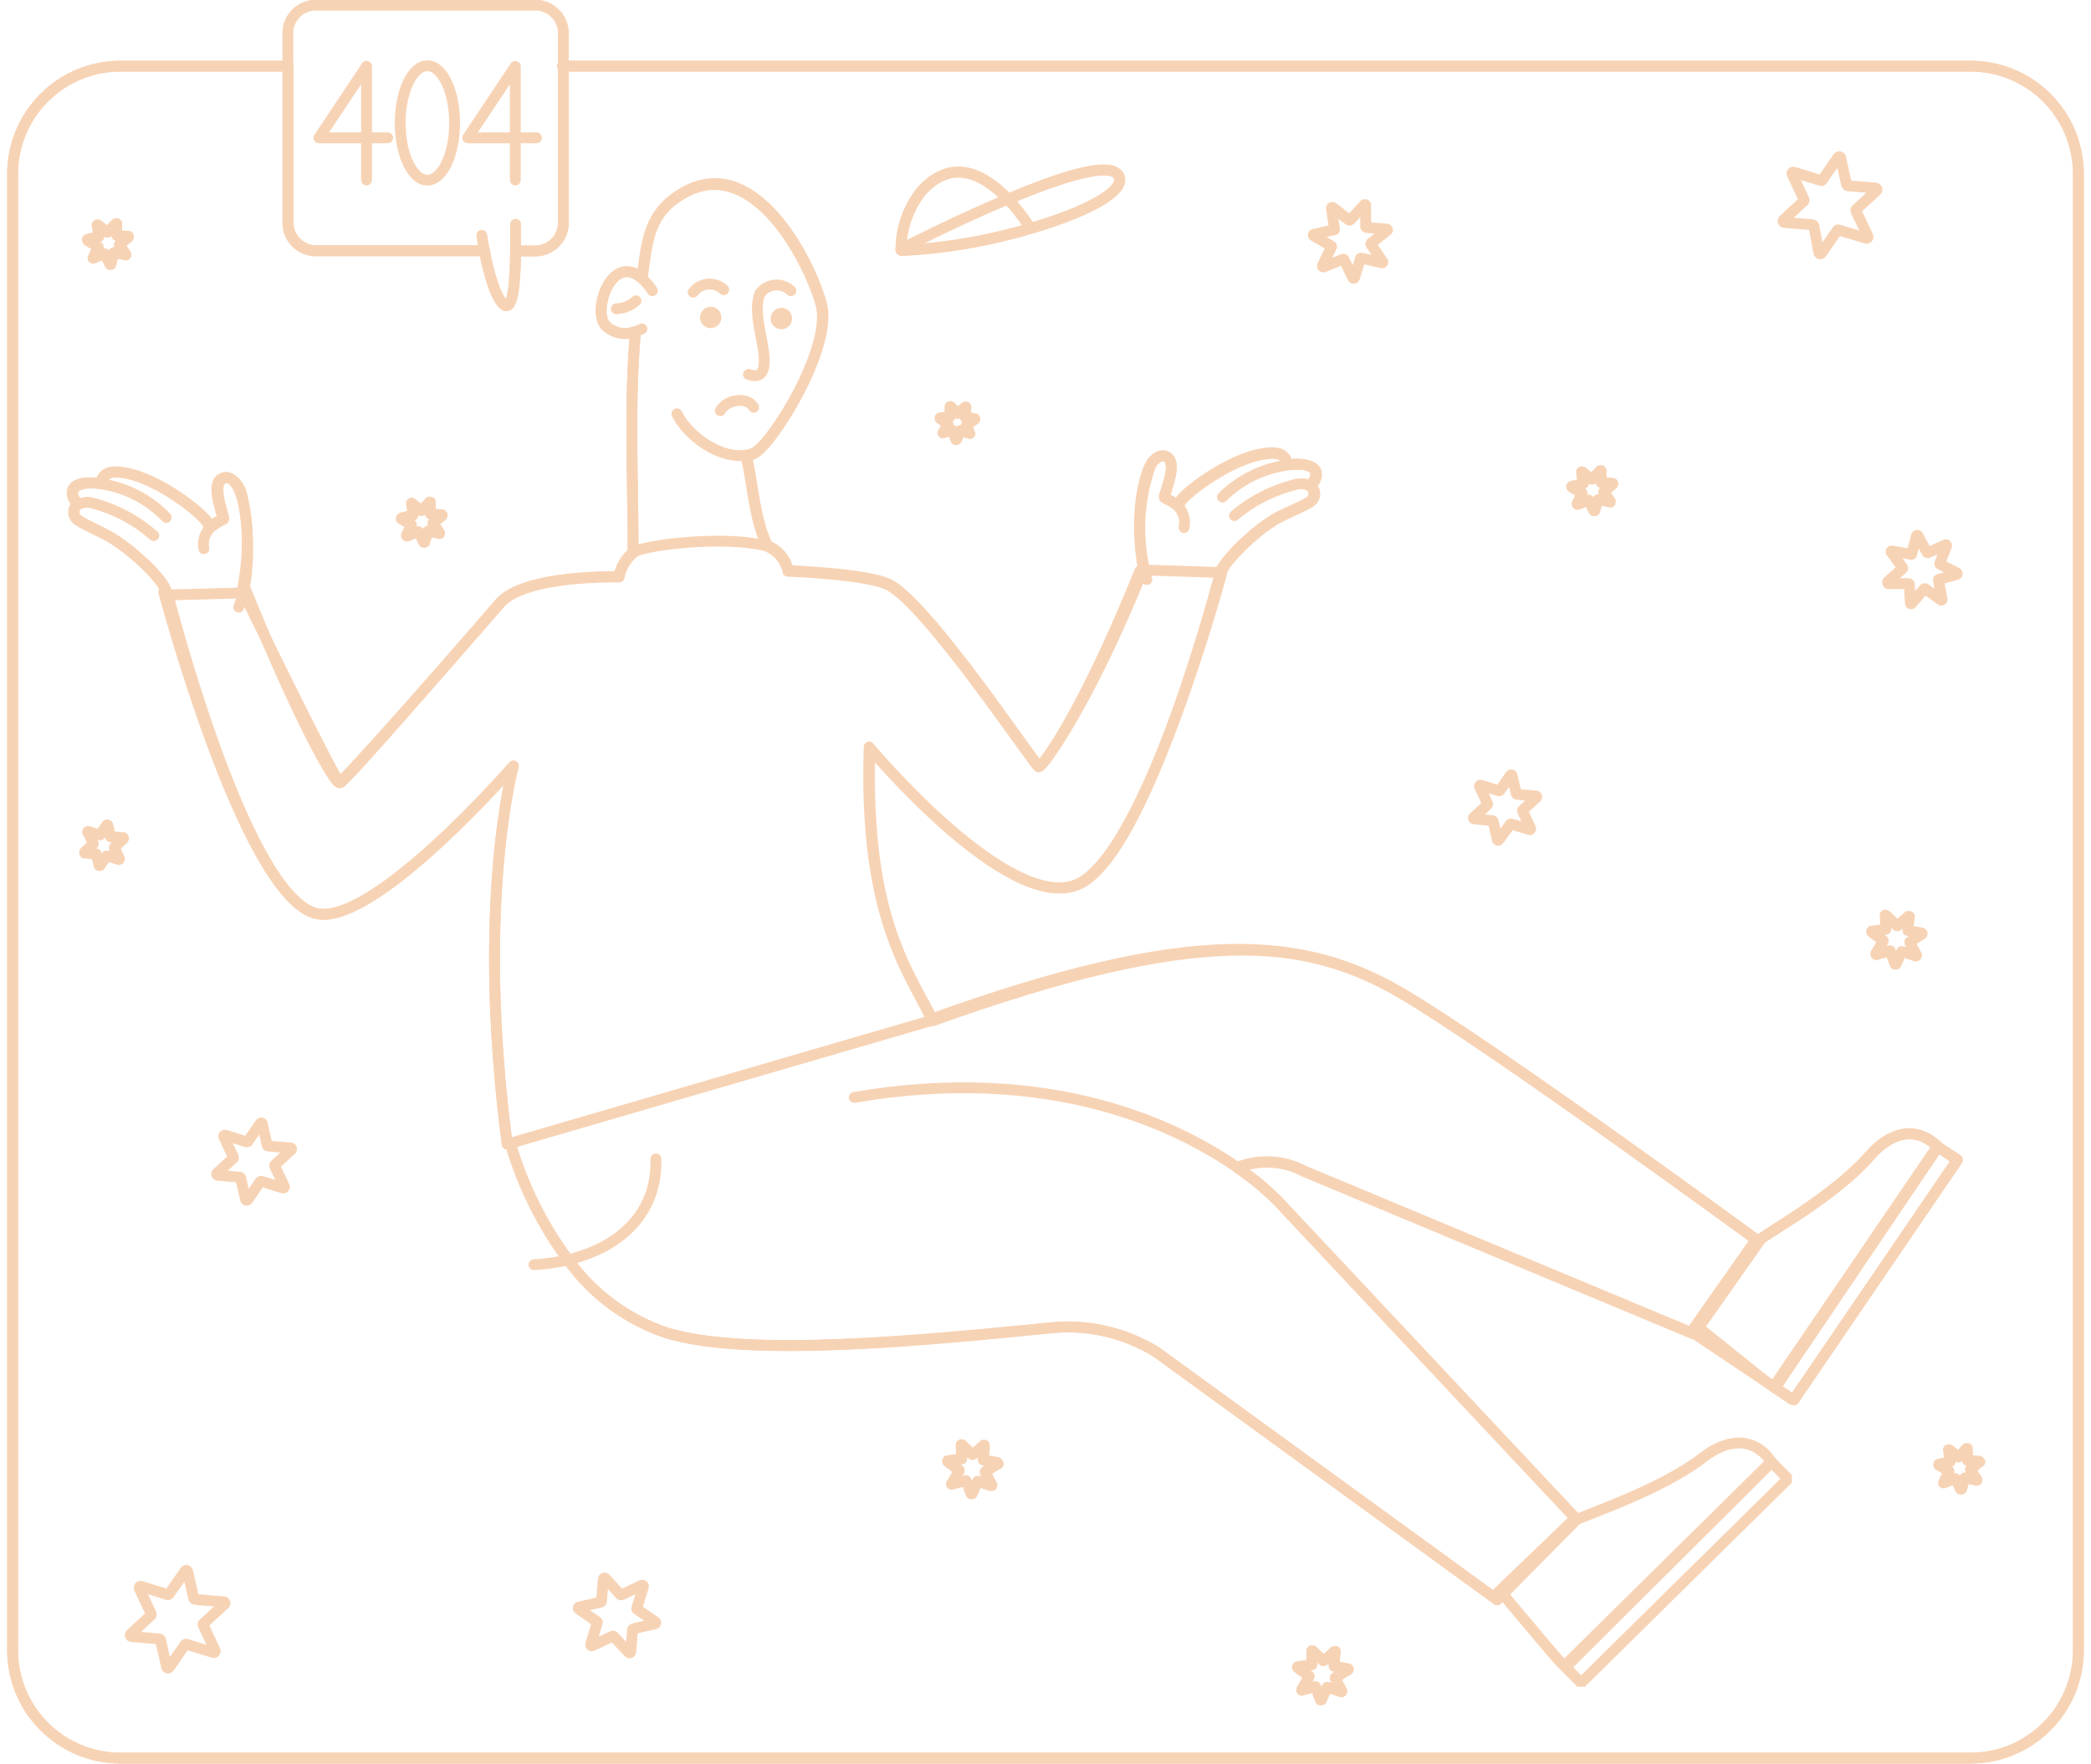
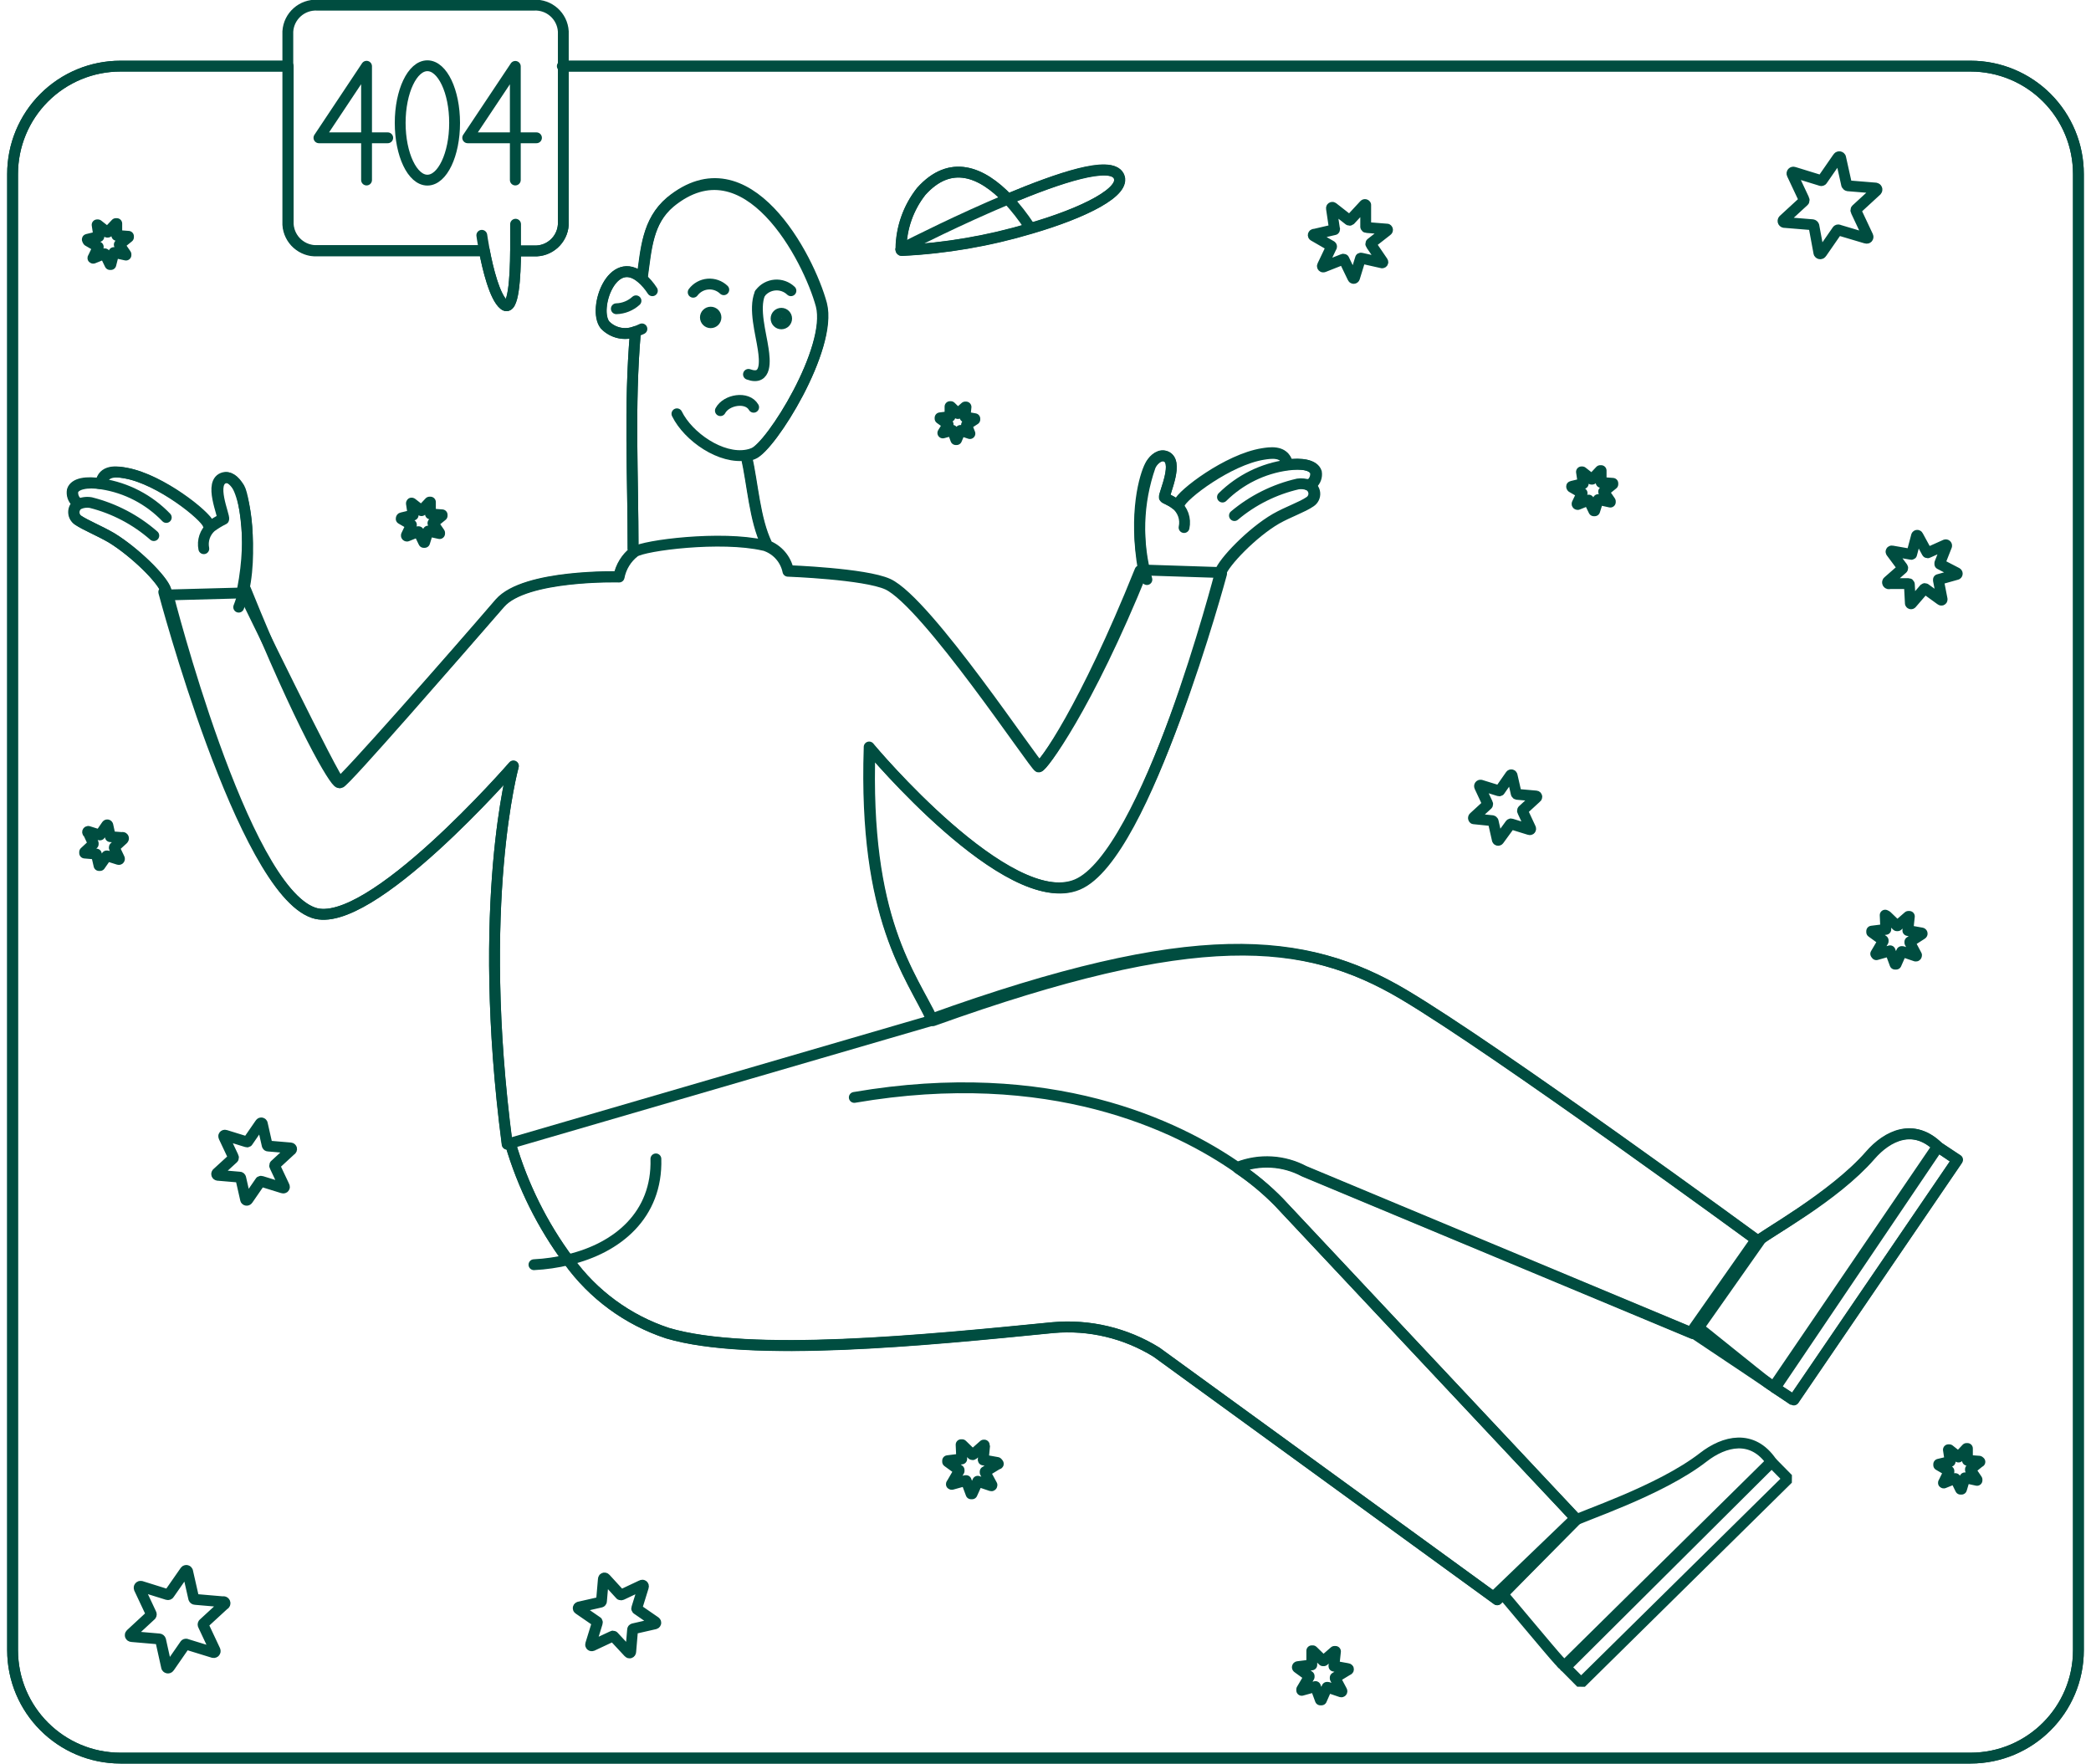
<svg xmlns="http://www.w3.org/2000/svg" id="Layer_1" data-name="Layer 1" viewBox="17 30 166 140">
  <defs>
    <style>
- .cls-1,.cls-2,.cls-3,.cls-4,.cls-6,.cls-7{fill:none;}.cls-2,.cls-3,.cls-4{stroke:#F7D3B5;}.cls-2,.cls-3,.cls-7{stroke-linecap:round;}.cls-2,.cls-7{stroke-linejoin:round;}.cls-2,.cls-3,.cls-4,.cls-5,.cls-6,.cls-7{stroke-width:0.86px;}.cls-3,.cls-4,.cls-5{stroke-miterlimit:10;}.cls-5,.cls-6,.cls-7{stroke:#F7D3B5;}.cls-6{stroke-linecap:square;stroke-linejoin:bevel;}
+ .cls-1,.cls-2,.cls-3,.cls-4,.cls-6,.cls-7{fill:none;}.cls-2,.cls-3,.cls-4{stroke:#004D40;}.cls-2,.cls-3,.cls-7{stroke-linecap:round;}.cls-2,.cls-7{stroke-linejoin:round;}.cls-2,.cls-3,.cls-4,.cls-5,.cls-6,.cls-7{stroke-width:0.86px;}.cls-3,.cls-4,.cls-5{stroke-miterlimit:10;}.cls-5,.cls-6,.cls-7{stroke:#004D40;}.cls-6{stroke-linecap:square;stroke-linejoin:bevel;}
</style>
  </defs>
  <path class="cls-1" d="M88.6,49.89a43,43,0,0,0,10.19-1.75c4.32-1.25,7.67-2.93,7-4.17s-4.73.13-8.81,1.84c-2.1-2.2-4.58-3.19-6.89-.61a7.49,7.49,0,0,0-1.61,4.55l0,0A.07.07,0,0,0,88.6,49.89Z" />
  <path class="cls-1" d="M170.85,121.05h0c-1.94-1.91-4-.93-5.4.66-2.88,3.31-8.1,6.07-8.7,6.64l-5.27,7.49-.07-.05,5.09-7.33s-20.65-15.12-28.09-19.53c-7.82-4.63-16.48-5.42-37.38,2.08l0,0c-1.68-3.65-5.45-8-5-21.63h0s11,13.14,16.5,10.83,11.49-24.67,11.49-24.67h-.14v-.08c.27-.84,2.52-3.19,4.42-4.29,1-.56,2.08-.92,2.7-1.35a.75.75,0,0,0-.14-1.33l.28-.1a1,1,0,0,0,.33-.91c-.18-.58-1.11-.74-2.29-.58l0-.23c-.25-.94-1.39-.74-1.9-.66-2.77.44-6.44,3.25-6.65,3.93l-.28.07c-.41-.33-.85-.45-.88-.53-.11-.24,1.24-3,0-3.29-.49-.11-1,.42-1.14.8-.38.74-1.32,3.66-.51,8.31v0h-.28c-4.45,11-7.73,15.55-8,15.54s-8.92-13.06-12-14.49c-1.82-.83-7.91-1.05-7.91-1.05a2.72,2.72,0,0,0-1.71-2l0-.1c-1-2-1.1-4.78-1.61-7a2.29,2.29,0,0,0,.51-.15c1.39-.55,6.29-8.35,5.41-11.81-1-3.71-5.86-13.16-12-8.16-1.82,1.5-1.91,3.69-2.23,6l0,0c-2.34-2-3.89,2.44-2.92,3.71a2.22,2.22,0,0,0,2.4.54l0,.08c-.5,5.91-.17,11.29-.18,17.21l.09.16a3.32,3.32,0,0,0-1.23,2s-7.47-.2-9.45,2.09C53.13,82,44.33,92.14,44,92.15s-3-4.35-7.41-15.33h-.25c.88-4.57,0-7.33-.33-8.07-.18-.38-.63-.92-1.12-.82-1.3.26,0,3-.13,3.29a6.7,6.7,0,0,0-1,.61l-.16-.18c-.2-.68-3.8-3.58-6.55-4.08-.51-.09-1.65-.32-1.92.62l0,.23c-1.17-.19-2.11,0-2.3.53a1,1,0,0,0,.31.92l.12.17a.77.77,0,0,0,0,1.26c.61.44,1.7.83,2.67,1.41,1.87,1.14,4,3.3,4.3,4.15V77H30s6.19,23.51,11.84,25.43C46.3,104,57.75,90.84,57.75,90.84s-3,10.76-.49,30l.25-.08v.06a29.47,29.47,0,0,0,4.62,9.29A15.76,15.76,0,0,0,70,135.84c6.55,1.95,20.41.58,30.59-.44a13.35,13.35,0,0,1,8.23,1.95L135.86,157l6.27-6.42-23.62-25.17a20.87,20.87,0,0,0-3.26-2.71l0-.06a6.3,6.3,0,0,1,5.24.31l30.85,12.88h.11c3.45,2.31,5.73,3.83,6.31,4.24h0l0,0h0l.08.06h0l1.44,1,13-19.07Z" />
  <path class="cls-2" d="M173.44,35.25H61.72V47.83a2.23,2.23,0,0,1-2.34,2.09H57.93c0,2.07-.18,4.84-.91,4.28s-1.3-2.88-1.57-4.31l-.22,0h-13a2.23,2.23,0,0,1-2.35-2.09V35.25H26.56A8.56,8.56,0,0,0,18,43.82V161a8.57,8.57,0,0,0,8.57,8.57H173.44A8.57,8.57,0,0,0,182,161V43.82A8.56,8.56,0,0,0,173.44,35.25ZM166.9,76.14l1.14-1a.08.08,0,0,0,0-.09l-.9-1.21a.06.06,0,0,1,.06-.1l1.49.26a.06.06,0,0,0,.07,0l.39-1.47a.06.06,0,0,1,.11,0l.73,1.34a.06.06,0,0,0,.08,0l1.38-.62a.07.07,0,0,1,.09.08L171,74.7s0,.06,0,.08l1.35.7a.07.07,0,0,1,0,.12l-1.46.41s0,0,0,.07l.29,1.49a.06.06,0,0,1-.1.06l-1.23-.89a.06.06,0,0,0-.08,0l-1,1.16a.06.06,0,0,1-.11,0l-.08-1.51a.06.06,0,0,0-.06-.06l-1.51,0A.06.06,0,0,1,166.9,76.14Zm-.12,26.57.81.78s0,0,.06,0l.85-.74s.08,0,.08,0l-.12,1.12a0,0,0,0,0,0,0l1.11.2a.05.05,0,0,1,0,.09l-.95.61a0,0,0,0,0,0,.06l.53,1s0,.08-.06.07l-1.06-.36a0,0,0,0,0-.06,0l-.44,1s-.08,0-.09,0l-.39-1.06s0,0,0,0l-1.09.31a0,0,0,0,1-.05-.07l.59-1s0,0,0-.06l-.91-.66s0-.08,0-.08l1.12-.14a.05.05,0,0,0,0,0l-.05-1.13A0,0,0,0,1,166.78,102.71Zm-8.2-55.25,1.63-1.5a.14.14,0,0,0,0-.14l-.94-2a.11.11,0,0,1,.14-.15l2.11.65a.11.11,0,0,0,.13,0l1.26-1.82a.12.12,0,0,1,.21,0l.48,2.16a.14.14,0,0,0,.11.09l2.2.18a.12.12,0,0,1,.07.2l-1.63,1.5a.13.13,0,0,0,0,.13l.94,2a.11.11,0,0,1-.14.15L163,48.27a.11.11,0,0,0-.13,0l-1.26,1.82a.12.12,0,0,1-.21,0L161,47.93a.14.14,0,0,0-.11-.09l-2.2-.18A.12.12,0,0,1,158.58,47.46Zm-16.8,21.15.91-.22s0,0,0,0l-.14-.93s0,0,.06,0l.74.58a0,0,0,0,0,.05,0l.64-.68a0,0,0,0,1,.07,0v.94a0,0,0,0,0,0,0l.93.07a0,0,0,0,1,0,.07l-.73.59a0,0,0,0,0,0,0l.53.77a0,0,0,0,1,0,.06l-.91-.2s0,0-.05,0l-.28.89a0,0,0,0,1-.07,0l-.41-.85,0,0-.87.35s-.06,0-.05-.06l.4-.84s0,0,0,0l-.81-.47S141.74,68.61,141.78,68.61ZM134,94.88l1.09-1a.08.08,0,0,0,0-.09l-.63-1.35a.08.08,0,0,1,.09-.11l1.42.44a.08.08,0,0,0,.09,0l.85-1.22a.07.07,0,0,1,.13,0l.33,1.45a.09.09,0,0,0,.07.06l1.48.13a.07.07,0,0,1,.05.13l-1.09,1a.08.08,0,0,0,0,.09l.63,1.35a.07.07,0,0,1-.09.1L137,95.42a.08.08,0,0,0-.09,0L136,96.67a.07.07,0,0,1-.13,0l-.33-1.46a.11.11,0,0,0-.07-.06L134,95A.08.08,0,0,1,134,94.88ZM121.35,48.6l1.59-.37a.05.05,0,0,0,0-.07l-.24-1.62a.07.07,0,0,1,.11-.07l1.28,1a.08.08,0,0,0,.1,0l1.11-1.2a.07.07,0,0,1,.12,0V48a.07.07,0,0,0,.07.06l1.63.13a.07.07,0,0,1,0,.12l-1.28,1a.08.08,0,0,0,0,.1l.92,1.35a.06.06,0,0,1-.07.1l-1.6-.36a.09.09,0,0,0-.08,0l-.48,1.56a.07.07,0,0,1-.13,0l-.71-1.47a.08.08,0,0,0-.09,0l-1.52.6a.07.07,0,0,1-.09-.1l.7-1.47a.06.06,0,0,0,0-.09l-1.42-.82A.07.07,0,0,1,121.35,48.6ZM90.13,45.2c2.31-2.58,4.79-1.59,6.89.61,4.08-1.71,8.19-3.05,8.81-1.84s-2.72,2.92-7,4.17A43,43,0,0,1,88.6,49.89a.07.07,0,0,1-.06-.12l0,0A7.49,7.49,0,0,1,90.13,45.2ZM94,64.42a0,0,0,0,1,0,0l-.75-.25s0,0,0,0l-.31.73a0,0,0,0,1-.06,0l-.27-.74s0,0,0,0l-.76.21s0,0,0,0l.42-.68a.06.06,0,0,0,0,0l-.64-.46s0-.06,0-.06l.79-.1a0,0,0,0,0,0,0l0-.79s0,0,.06,0l.56.55h0l.59-.52s.06,0,.06,0l-.08.79s0,0,0,0l.78.14s0,.05,0,.06l-.66.43a0,0,0,0,0,0,0ZM48.89,71.11l.91-.22s0,0,0,0l-.14-.93s0-.06.06,0l.74.58s0,0,0,0l.64-.68a0,0,0,0,1,.07,0v.94a0,0,0,0,0,0,0l.93.07a0,0,0,0,1,0,.07l-.73.59a0,0,0,0,0,0,0l.53.77a0,0,0,0,1,0,.06l-.91-.2s0,0,0,0l-.28.9a0,0,0,0,1-.07,0l-.41-.85s0,0-.05,0l-.87.35s-.06,0-.05-.06l.4-.84s0,0,0,0l-.81-.47S48.85,71.11,48.89,71.11ZM23.94,49l.91-.22s0,0,0,0l-.14-.93s0,0,.06,0l.74.58s0,0,.05,0l.64-.68a0,0,0,0,1,.07,0v.94a0,0,0,0,0,0,0l.93.07a0,0,0,0,1,0,.07l-.73.59a0,0,0,0,0,0,0l.53.77a0,0,0,0,1,0,.06l-.91-.2s0,0-.05,0L25.8,51a0,0,0,0,1-.07,0l-.41-.85-.05,0-.87.35s-.06,0,0-.06l.4-.84s0,0,0,0l-.81-.47S23.9,49,23.94,49Zm2.83,47.63-.69.63a.07.07,0,0,0,0,.06l.4.84a.05.05,0,0,1-.06.07l-.89-.28s0,0-.06,0l-.53.76s-.08,0-.08,0l-.21-.91s0,0,0,0l-.93-.08a0,0,0,0,1,0-.08l.68-.63a0,0,0,0,0,0-.06l-.39-.84A.05.05,0,0,1,24,96l.89.28s0,0,.05,0l.53-.77a.05.05,0,0,1,.09,0l.2.91a.1.1,0,0,0,0,0l.93.07A.05.05,0,0,1,26.77,96.62Zm8,60.77-1.63,1.5a.12.12,0,0,0,0,.13l.94,2a.12.12,0,0,1-.14.16l-2.11-.65a.11.11,0,0,0-.13,0l-1.26,1.82a.12.12,0,0,1-.21,0l-.48-2.16a.13.13,0,0,0-.11-.09l-2.2-.19a.11.11,0,0,1-.07-.19l1.62-1.5a.12.12,0,0,0,0-.14l-.94-2a.12.12,0,0,1,.14-.16l2.11.66a.11.11,0,0,0,.13-.05l1.26-1.81a.11.11,0,0,1,.2,0l.49,2.16a.12.12,0,0,0,.11.08l2.2.19A.12.12,0,0,1,34.79,157.39Zm5.34-36.11-1.29,1.19a.09.09,0,0,0,0,.11l.75,1.59a.09.09,0,0,1-.11.13l-1.68-.52a.11.11,0,0,0-.11,0l-1,1.45a.1.1,0,0,1-.17,0l-.39-1.72a.08.08,0,0,0-.08-.07l-1.75-.15a.1.1,0,0,1-.06-.16l1.3-1.19a.11.11,0,0,0,0-.11l-.75-1.59a.09.09,0,0,1,.11-.13l1.68.52a.09.09,0,0,0,.1,0l1-1.45a.09.09,0,0,1,.16,0l.39,1.72a.08.08,0,0,0,.08.07l1.76.15A.09.09,0,0,1,40.13,121.28ZM69,158.91l-1.71.39a.08.08,0,0,0-.07.08l-.15,1.76a.09.09,0,0,1-.16.05l-1.2-1.29a.08.08,0,0,0-.1,0l-1.6.75a.09.09,0,0,1-.12-.11l.52-1.69a.1.1,0,0,0,0-.1l-1.45-1a.09.09,0,0,1,0-.17l1.72-.39a.08.08,0,0,0,.07-.08l.15-1.75a.09.09,0,0,1,.16-.06l1.19,1.3a.14.14,0,0,0,.11,0l1.59-.75a.09.09,0,0,1,.13.11l-.52,1.68a.08.08,0,0,0,0,.1l1.45,1A.09.09,0,0,1,69,158.91Zm27.21-12.69-1,.61s0,0,0,.06l.54,1s0,.08-.06.06l-1.07-.36a.05.05,0,0,0,0,0l-.45,1s-.07,0-.08,0l-.39-1.05a0,0,0,0,0-.06,0l-1.08.3s-.08,0,0-.07l.58-1a0,0,0,0,0,0-.07l-.91-.66a0,0,0,0,1,0-.08l1.12-.14a.07.07,0,0,0,0,0l-.05-1.13a0,0,0,0,1,.08,0l.8.78a.06.06,0,0,0,.07,0l.85-.75s.08,0,.07,0l-.11,1.12a.07.07,0,0,0,0,.06l1.11.2S96.28,146.2,96.25,146.22ZM124,162.57l-1,.61a0,0,0,0,0,0,.06l.53,1a.05.05,0,0,1-.06.07l-1.06-.36a0,0,0,0,0-.06,0l-.44,1s-.08,0-.09,0l-.39-1.06s0,0,0,0l-1.09.3a0,0,0,0,1,0-.07l.59-1a0,0,0,0,0,0-.06l-.91-.66a.05.05,0,0,1,0-.09l1.12-.14a0,0,0,0,0,0,0l0-1.12a0,0,0,0,1,.08,0l.81.79s0,0,.06,0l.85-.74s.08,0,.08,0l-.12,1.12s0,.05,0,.05l1.11.2A.05.05,0,0,1,124,162.57Zm33.91-22.39h0l-.08-.06h0l0,0h0c-.58-.41-2.86-1.93-6.31-4.24h-.11L120.53,123a6.3,6.3,0,0,0-5.24-.31l0,.06a20.87,20.87,0,0,1,3.26,2.71l23.62,25.17L135.86,157l-27.05-19.66a13.35,13.35,0,0,0-8.23-1.95c-10.18,1-24,2.39-30.59.44a15.76,15.76,0,0,1-7.85-5.76,29.47,29.47,0,0,1-4.62-9.29v-.06l-.25.08c-2.53-19.21.49-30,.49-30S46.3,104,41.88,102.46C36.23,100.54,30,77,30,77h.14v-.16c-.26-.85-2.43-3-4.3-4.15-1-.58-2.06-1-2.67-1.41a.77.77,0,0,1,0-1.26l-.12-.17a1,1,0,0,1-.31-.92c.19-.58,1.13-.72,2.3-.53l0-.23c.27-.94,1.41-.71,1.92-.62,2.75.5,6.35,3.4,6.55,4.08l.16.18a6.7,6.7,0,0,1,1-.61c.11-.24-1.17-3,.13-3.29.49-.1.94.44,1.12.82.37.74,1.21,3.5.33,8.07h.25c4.45,11,7.1,15.34,7.41,15.33S53.13,82,56.67,77.87c2-2.29,9.45-2.09,9.45-2.09a3.32,3.32,0,0,1,1.23-2l-.09-.16c0-5.92-.32-11.3.18-17.21l0-.08a2.22,2.22,0,0,1-2.4-.54c-1-1.27.58-5.74,2.92-3.71l0,0c.32-2.27.41-4.46,2.23-6,6.1-5,11,4.45,12,8.16.88,3.46-4,11.26-5.41,11.81a2.29,2.29,0,0,1-.51.15c.51,2.25.65,5,1.61,7l0,.1a2.72,2.72,0,0,1,1.71,2s6.09.22,7.91,1.05c3.11,1.43,11.71,14.48,12,14.49s3.59-4.55,8-15.54h.28v0c-.81-4.65.13-7.57.51-8.31.19-.38.65-.91,1.14-.8,1.29.29-.06,3.05,0,3.29,0,.08.47.2.88.53l.28-.07c.21-.68,3.88-3.49,6.65-3.93.51-.08,1.65-.28,1.9.66l0,.23c1.18-.16,2.11,0,2.29.58a1,1,0,0,1-.33.91l-.28.1a.75.75,0,0,1,.14,1.33c-.62.43-1.72.79-2.7,1.35-1.9,1.1-4.15,3.45-4.42,4.29v.08h.14s-6,22.36-11.49,24.67S86.07,89.4,86.07,89.4h0c-.48,13.67,3.29,18,5,21.63l0,0c20.9-7.5,29.56-6.71,37.38-2.08,7.44,4.41,28.09,19.53,28.09,19.53l-5.09,7.33.07.05,5.27-7.49c.6-.57,5.82-3.33,8.7-6.64,1.38-1.59,3.46-2.57,5.4-.66h0l1.52,1-13,19.07Zm16.25,5.87-.73.59a0,0,0,0,0,0,.05l.52.77a0,0,0,0,1,0,.06l-.91-.2a0,0,0,0,0-.05,0l-.27.9a0,0,0,0,1-.08,0l-.41-.84s0,0-.05,0l-.87.35s-.06,0,0-.06l.41-.84s0,0,0-.05l-.81-.47s0-.07,0-.07l.91-.22s0,0,0,0l-.14-.93a0,0,0,0,1,.07,0l.73.58s0,0,0,0l.64-.68a0,0,0,0,1,.07,0v.94a0,0,0,0,0,0,0l.93.07A0,0,0,0,1,174.18,146.05Z" />
  <path class="cls-1" d="M170.85,121.05h0l0,0-13,19.07c-.58-.41-2.86-1.93-6.31-4.24h-.11l0-.05.07.05,5.27-7.49c.6-.57,5.82-3.33,8.7-6.64C166.83,120.12,168.91,119.14,170.85,121.05Z" />
  <path class="cls-1" d="M36.35,76.82h.25c4.45,11,7.1,15.34,7.41,15.33S53.13,82,56.67,77.87c2-2.29,9.45-2.09,9.45-2.09a3.32,3.32,0,0,1,1.23-2c.75-.47,6.87-1.3,10.25-.52a.83.83,0,0,1,.21.06,2.72,2.72,0,0,1,1.71,2s6.09.22,7.91,1.05c3.11,1.43,11.71,14.48,12,14.49s3.59-4.55,8-15.54h.28l6.14.2h.14s-6,22.36-11.49,24.67S86.07,89.4,86.07,89.4h0c-.48,13.67,3.29,18,5,21.63h0l-33.49,9.7-.25.08c-2.53-19.21.49-30,.49-30S46.3,104,41.88,102.46C36.23,100.54,30,77,30,77h.14Z" />
  <path class="cls-2" d="M115.29,122.65a6.3,6.3,0,0,1,5.24.31l30.85,12.88,0-.05,5.09-7.33s-20.65-15.12-28.09-19.53c-7.82-4.63-16.63-5.53-37.53,2" />
  <path class="cls-2" d="M57.52,120.79a29.47,29.47,0,0,0,4.62,9.29A15.76,15.76,0,0,0,70,135.84c6.55,1.95,20.41.58,30.59-.44a13.35,13.35,0,0,1,8.23,1.95L135.86,157l6.27-6.42-23.62-25.17a20.87,20.87,0,0,0-3.26-2.71c-4.79-3.34-14.88-8.25-30.43-5.58" />
  <circle class="cls-2" cx="79.03" cy="55.29" r="0.42" />
  <circle class="cls-2" cx="73.42" cy="55.2" r="0.42" />
  <line class="cls-2" x1="46.1" y1="40.94" x2="47.78" y2="40.94" />
  <polygon class="cls-2" points="46.1 40.94 46.1 35.26 42.32 40.94 46.1 40.94" />
  <line class="cls-2" x1="46.1" y1="44.29" x2="46.1" y2="40.94" />
  <line class="cls-2" x1="57.91" y1="40.94" x2="59.59" y2="40.94" />
  <polygon class="cls-2" points="57.91 40.94 57.91 35.27 54.13 40.94 57.91 40.94" />
  <line class="cls-2" x1="57.91" y1="44.29" x2="57.91" y2="40.94" />
  <ellipse class="cls-2" cx="50.93" cy="39.76" rx="2.16" ry="4.54" />
  <path class="cls-3" d="M68,52c.32-2.27.41-4.46,2.23-6,6.1-5,11,4.45,12,8.16.88,3.46-4,11.26-5.41,11.81a2.29,2.29,0,0,1-.51.15c-2.06.38-4.68-1.45-5.57-3.27" />
  <path class="cls-4" d="M67.26,73.62c0-5.92-.32-11.3.18-17.21" />
  <path class="cls-4" d="M76.18,66l.06.24c.51,2.25.65,5,1.61,7" />
  <path class="cls-3" d="M68.79,53.08a4.74,4.74,0,0,0-.86-1c-2.34-2-3.89,2.44-2.92,3.71a2.22,2.22,0,0,0,2.4.54,3.5,3.5,0,0,0,.55-.22" />
  <path class="cls-3" d="M88.52,49.75a7.49,7.49,0,0,1,1.61-4.55c2.31-2.58,4.79-1.59,6.89.61A16.71,16.71,0,0,1,98.73,48" />
  <path class="cls-4" d="M97,45.81c-3.73,1.56-7.44,3.43-8.46,3.95h0a.07.07,0,0,0,.06.12,43,43,0,0,0,10.19-1.75c4.32-1.25,7.67-2.93,7-4.17S101.1,44.1,97,45.81Z" />
  <path class="cls-3" d="M74.46,53a1.63,1.63,0,0,0-2.43.2" />
  <path class="cls-3" d="M79.79,53.08a1.64,1.64,0,0,0-2.44.19" />
  <path class="cls-2" d="M74.19,62.6c.47-.88,2.13-1.16,2.64-.27" />
  <path class="cls-3" d="M67.49,53.88a2.43,2.43,0,0,1-1.56.63" />
  <path class="cls-3" d="M77.32,53.32c-.49,1.22.09,3.14.27,4.4.13.87.31,2.54-1.17,2" />
  <path class="cls-3" d="M69.07,122c.13,4.46-3.06,7.08-6.93,8a14.83,14.83,0,0,1-2.75.4" />
  <polygon class="cls-6" points="157.93 140.18 159.37 141.16 172.38 122.09 170.85 121.05 170.8 121.02 157.81 140.09 157.8 140.09 157.83 140.11 157.85 140.12 157.93 140.18" />
  <path class="cls-2" d="M58.07,49.92h1.31a2.23,2.23,0,0,0,2.34-2.09V32.5a2.22,2.22,0,0,0-2.34-2.09H42.2a2.23,2.23,0,0,0-2.35,2.09V47.83a2.23,2.23,0,0,0,2.35,2.09h13" />
  <path class="cls-2" d="M55.25,48.68s.07.5.2,1.2c.27,1.43.81,3.71,1.57,4.31s.89-2.21.91-4.28c0-1.16,0-2.11,0-2.11" />
  <path class="cls-2" d="M30.18,76.86c-.26-.85-2.43-3-4.3-4.15-1-.58-2.06-1-2.67-1.41a.77.77,0,0,1,0-1.26,1.66,1.66,0,0,1,1-.14,12.05,12.05,0,0,1,5,2.62" />
  <path class="cls-2" d="M33.6,71.65c-.2-.68-3.8-3.58-6.55-4.08-.51-.09-1.65-.32-1.92.62" />
  <path class="cls-2" d="M30.2,71.08a9,9,0,0,0-5.11-2.66c-1.17-.19-2.11,0-2.3.53a1,1,0,0,0,.31.92" />
  <path class="cls-2" d="M33.18,73.56a1.83,1.83,0,0,1,.58-1.73,6.7,6.7,0,0,1,1-.61c.11-.24-1.17-3,.13-3.29.49-.1.9.46,1.12.82.4.66,1.28,6.12-.06,9.45" />
  <path class="cls-2" d="M113.92,75.48c.27-.84,2.52-3.19,4.42-4.29,1-.56,2.08-.92,2.7-1.35a.75.75,0,0,0-.14-1.33,1.81,1.81,0,0,0-.86-.09A12,12,0,0,0,115,70.93" />
  <path class="cls-2" d="M110.64,70c.21-.68,3.88-3.49,6.65-3.93.51-.08,1.65-.28,1.9.66" />
  <path class="cls-2" d="M114.05,69.46a9.07,9.07,0,0,1,5.17-2.54c1.18-.16,2.11,0,2.29.58a1,1,0,0,1-.33.91" />
  <path class="cls-2" d="M111,71.88a1.85,1.85,0,0,0-.66-1.85c-.41-.33-.85-.45-.88-.53-.11-.24,1.24-3,0-3.29-.49-.11-1,.42-1.14.8a14.94,14.94,0,0,0-.27,9" />
  <path class="cls-2" d="M61.64,35.25h111.8A8.56,8.56,0,0,1,182,43.82V161a8.57,8.57,0,0,1-8.57,8.57H26.56A8.57,8.57,0,0,1,18,161V43.82a8.56,8.56,0,0,1,8.57-8.57H39.79" />
  <path class="cls-6" d="M157.32,139.76c-.58-.41-5.61-4.51-5.63-4.48" />
  <path class="cls-6" d="M151.63,135.22l4.52-6.44c.6-.57,6.42-3.76,9.3-7.07,1.38-1.59,3.46-2.57,5.4-.66h0l-12.92,19.13h0l-.08-.06" />
  <polygon class="cls-6" points="141.29 162.36 142.52 163.6 158.95 147.4 157.65 146.08 157.62 146.04 141.19 162.25 141.18 162.25 141.21 162.28 141.22 162.29 141.29 162.36" />
  <path class="cls-6" d="M140.77,161.83c-.49-.51-4.63-5.5-4.65-5.48" />
  <path class="cls-6" d="M136.07,156.28l5.67-5.45c.7-.44,7-2.44,10.48-5.14,1.67-1.3,3.9-1.86,5.43.39h0l-16.36,16.28h0l-.07-.07" />
  <path class="cls-7" d="M86.07,89.4s11,13.14,16.5,10.83,11.31-24.78,11.31-24.78l-6.15-.2c-4.45,11-8,15.65-8.27,15.64s-8.92-13.06-12-14.49c-1.82-.83-7.91-1.05-7.91-1.05a2.72,2.72,0,0,0-1.71-2,.83.83,0,0,0-.21-.06c-3.38-.78-9.5,0-10.25.52a3.32,3.32,0,0,0-1.23,2s-7.47-.2-9.45,2.09C53.13,82,44.33,92.14,44,92.15s-7.66-15.08-7.66-15.08l-6,.16s5.91,23.31,11.56,25.23C46.3,104,57.75,90.84,57.75,90.84s-3,10.76-.49,30l.25-.08L91,111h0c-1.68-3.65-5.45-8-5-21.63v-.07" />
</svg>
